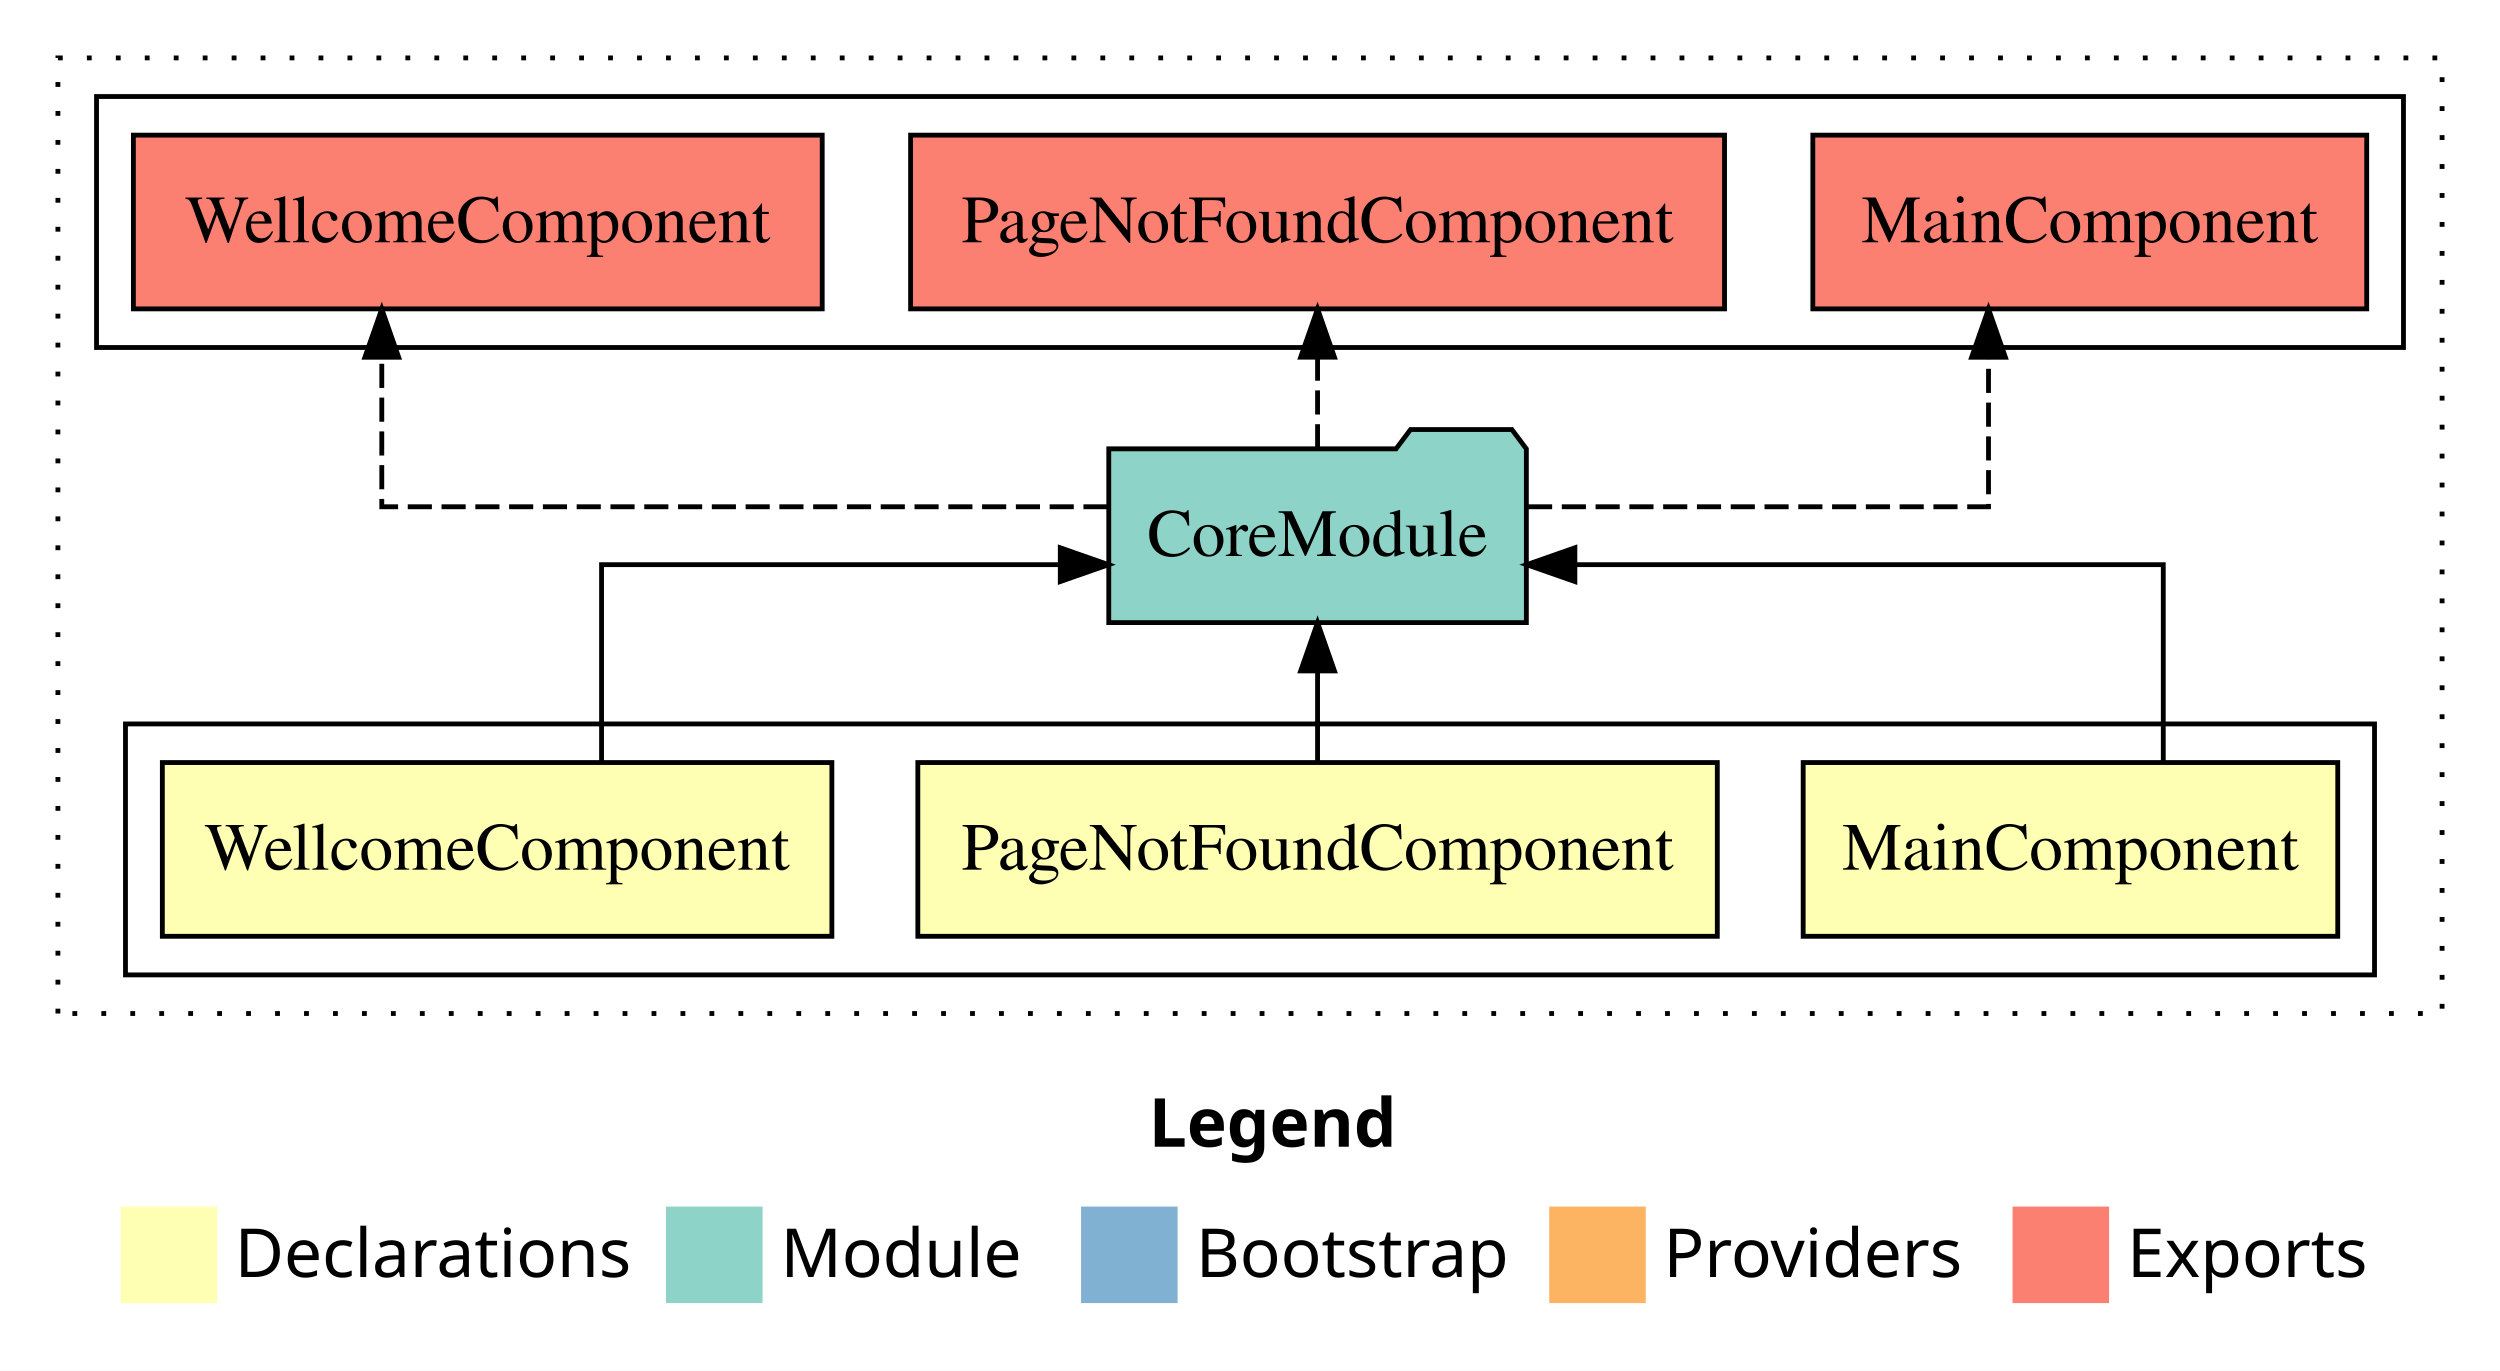
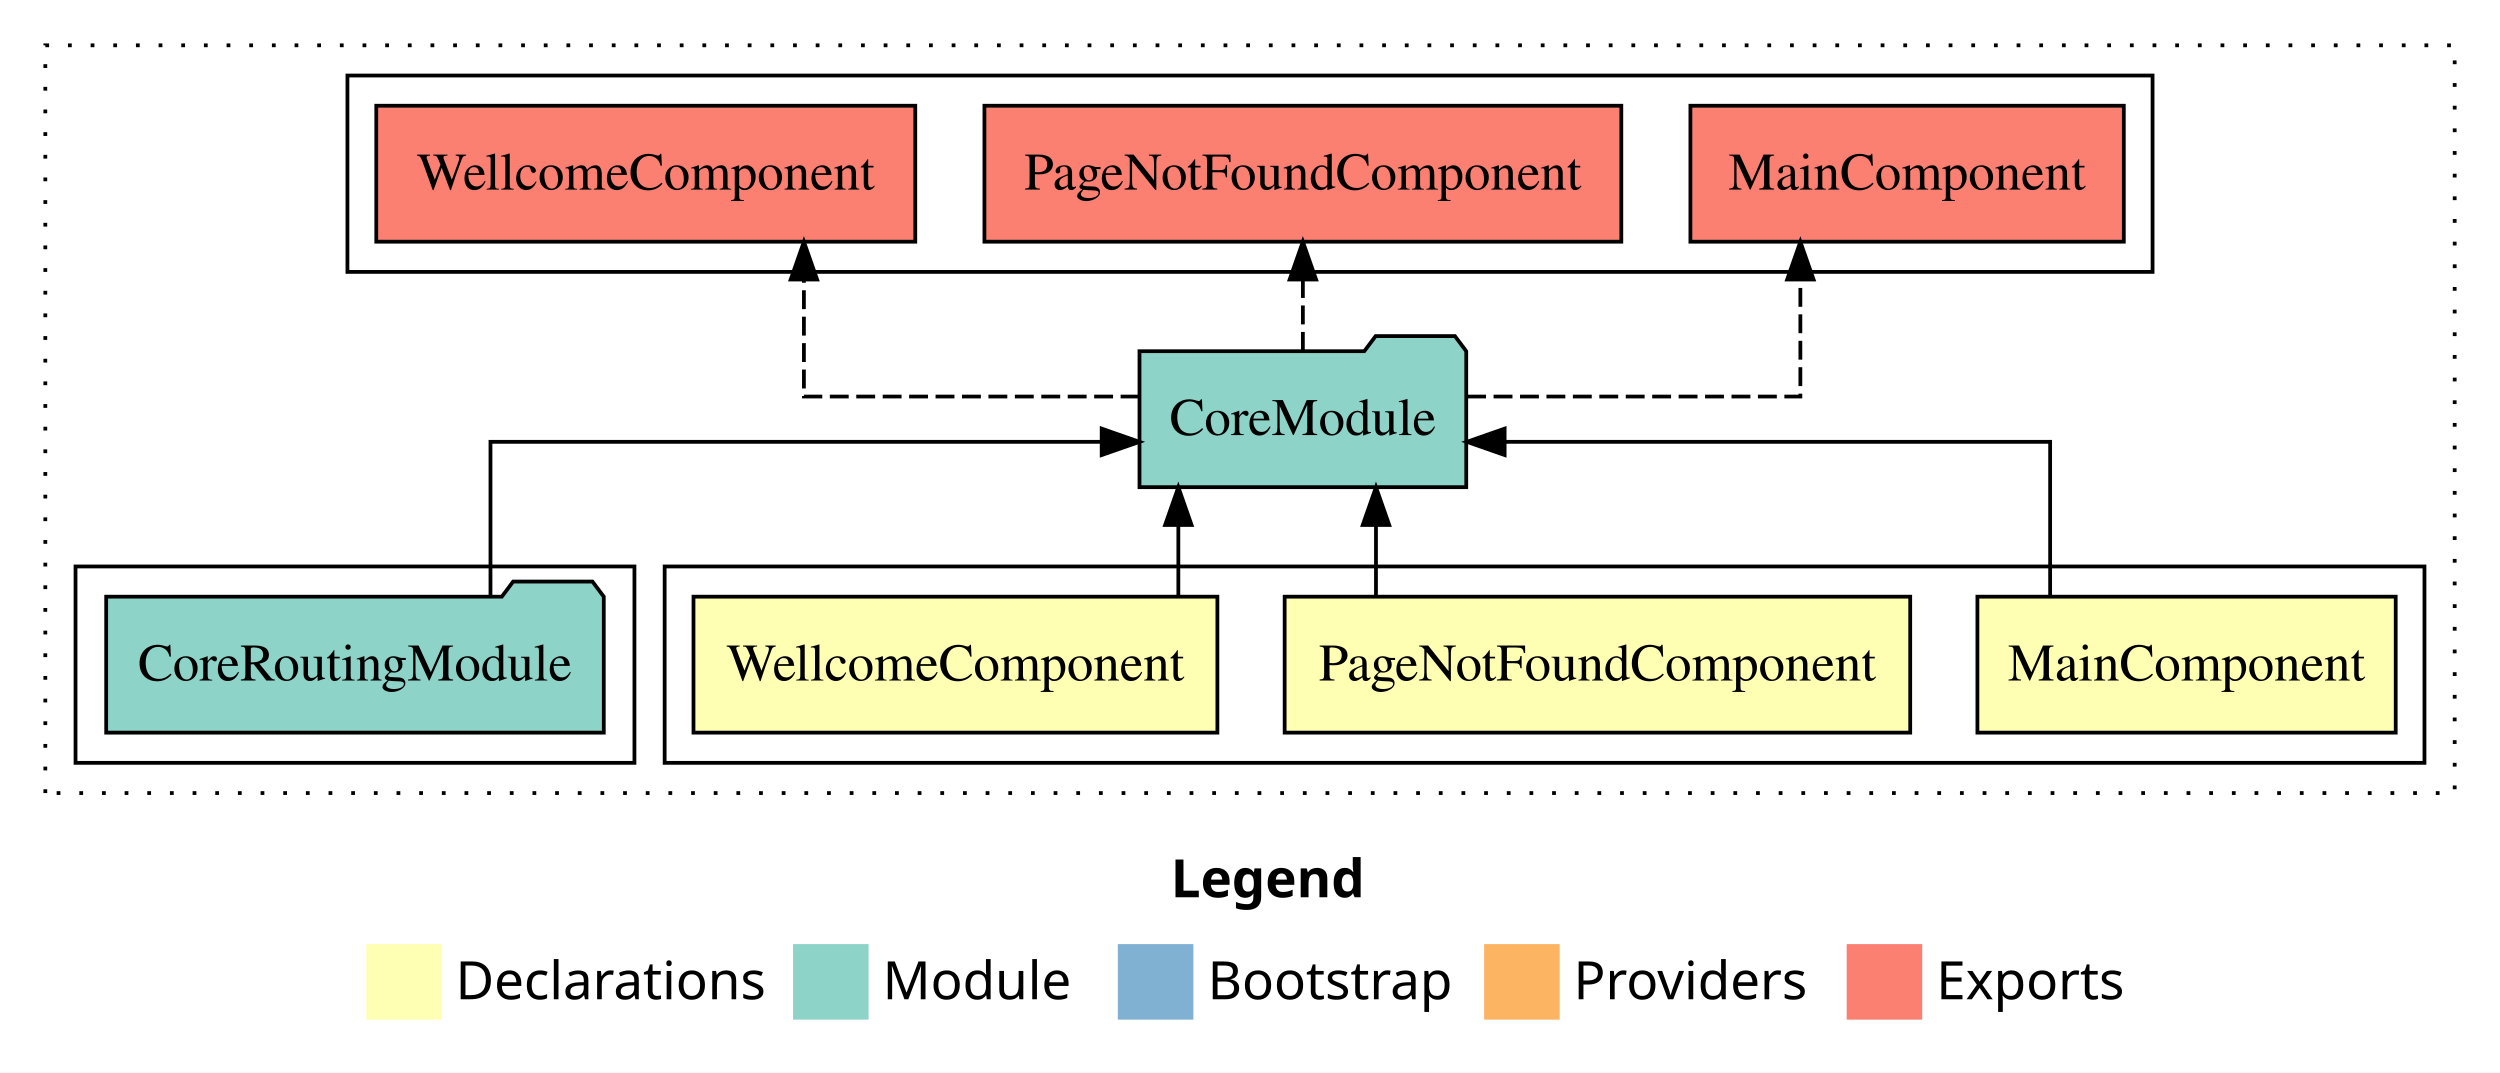
- <svg xmlns="http://www.w3.org/2000/svg" width="518pt" height="284pt" viewBox="0.00 0.00 518.00 284.00">
+ <svg xmlns="http://www.w3.org/2000/svg" width="662pt" height="284pt" viewBox="0.00 0.00 662.00 284.00">
  <g id="graph0" class="graph" transform="scale(1 1) rotate(0) translate(4 280)">
-     <polygon fill="#ffffff" stroke="transparent" points="-4,4 -4,-280 514,-280 514,4 -4,4" />
-     <text text-anchor="start" x="234.009" y="-42.4" font-family="sans-serif" font-weight="bold" font-size="14.00" fill="#000000">Legend</text>
-     <polygon fill="#ffffb3" stroke="transparent" points="21,-10 21,-30 41,-30 41,-10 21,-10" />
-     <text text-anchor="start" x="44.629" y="-15.4" font-family="sans-serif" font-size="14.00" fill="#000000">  Declarations</text>
-     <polygon fill="#8dd3c7" stroke="transparent" points="134,-10 134,-30 154,-30 154,-10 134,-10" />
-     <text text-anchor="start" x="157.725" y="-15.4" font-family="sans-serif" font-size="14.00" fill="#000000">  Module</text>
-     <polygon fill="#80b1d3" stroke="transparent" points="220,-10 220,-30 240,-30 240,-10 220,-10" />
-     <text text-anchor="start" x="243.781" y="-15.4" font-family="sans-serif" font-size="14.00" fill="#000000">  Bootstrap</text>
-     <polygon fill="#fdb462" stroke="transparent" points="317,-10 317,-30 337,-30 337,-10 317,-10" />
-     <text text-anchor="start" x="340.673" y="-15.4" font-family="sans-serif" font-size="14.00" fill="#000000">  Providers</text>
-     <polygon fill="#fb8072" stroke="transparent" points="413,-10 413,-30 433,-30 433,-10 413,-10" />
-     <text text-anchor="start" x="436.726" y="-15.4" font-family="sans-serif" font-size="14.00" fill="#000000">  Exports</text>
+     <polygon fill="#ffffff" stroke="transparent" points="-4,4 -4,-280 658,-280 658,4 -4,4" />
+     <text text-anchor="start" x="306.009" y="-42.4" font-family="sans-serif" font-weight="bold" font-size="14.00" fill="#000000">Legend</text>
+     <polygon fill="#ffffb3" stroke="transparent" points="93,-10 93,-30 113,-30 113,-10 93,-10" />
+     <text text-anchor="start" x="116.629" y="-15.4" font-family="sans-serif" font-size="14.00" fill="#000000">  Declarations</text>
+     <polygon fill="#8dd3c7" stroke="transparent" points="206,-10 206,-30 226,-30 226,-10 206,-10" />
+     <text text-anchor="start" x="229.725" y="-15.4" font-family="sans-serif" font-size="14.00" fill="#000000">  Module</text>
+     <polygon fill="#80b1d3" stroke="transparent" points="292,-10 292,-30 312,-30 312,-10 292,-10" />
+     <text text-anchor="start" x="315.781" y="-15.4" font-family="sans-serif" font-size="14.00" fill="#000000">  Bootstrap</text>
+     <polygon fill="#fdb462" stroke="transparent" points="389,-10 389,-30 409,-30 409,-10 389,-10" />
+     <text text-anchor="start" x="412.673" y="-15.4" font-family="sans-serif" font-size="14.00" fill="#000000">  Providers</text>
+     <polygon fill="#fb8072" stroke="transparent" points="485,-10 485,-30 505,-30 505,-10 485,-10" />
+     <text text-anchor="start" x="508.726" y="-15.4" font-family="sans-serif" font-size="14.00" fill="#000000">  Exports</text>
    <g id="clust1" class="cluster">
-       <polygon fill="none" stroke="#000000" stroke-dasharray="1,5" points="8,-70 8,-268 502,-268 502,-70 8,-70" />
+       <polygon fill="none" stroke="#000000" stroke-dasharray="1,5" points="8,-70 8,-268 646,-268 646,-70 8,-70" />
    </g>
    <g id="clust2" class="cluster">
-       <polygon fill="none" stroke="#000000" points="22,-78 22,-130 488,-130 488,-78 22,-78" />
+       <polygon fill="none" stroke="#000000" points="172,-78 172,-130 638,-130 638,-78 172,-78" />
+     </g>
+     <g id="clust6" class="cluster">
+       <polygon fill="none" stroke="#000000" points="16,-78 16,-130 164,-130 164,-78 16,-78" />
    </g>
    <g id="clust7" class="cluster">
-       <polygon fill="none" stroke="#000000" points="16,-208 16,-260 494,-260 494,-208 16,-208" />
+       <polygon fill="none" stroke="#000000" points="88,-208 88,-260 566,-260 566,-208 88,-208" />
    </g>
    <g id="node1" class="node">
-       <polygon fill="#ffffb3" stroke="#000000" points="480.382,-122 369.618,-122 369.618,-86 480.382,-86 480.382,-122" />
-       <text text-anchor="middle" x="425" y="-99.8" font-family="Times,serif" font-size="14.00" fill="#000000">MainComponent</text>
+       <polygon fill="#ffffb3" stroke="#000000" points="630.382,-122 519.618,-122 519.618,-86 630.382,-86 630.382,-122" />
+       <text text-anchor="middle" x="575" y="-99.8" font-family="Times,serif" font-size="14.00" fill="#000000">MainComponent</text>
    </g>
    <g id="node4" class="node">
-       <polygon fill="#8dd3c7" stroke="#000000" points="312.262,-187 309.262,-191 288.262,-191 285.262,-187 225.738,-187 225.738,-151 312.262,-151 312.262,-187" />
-       <text text-anchor="middle" x="269" y="-164.8" font-family="Times,serif" font-size="14.00" fill="#000000">CoreModule</text>
+       <polygon fill="#8dd3c7" stroke="#000000" points="384.262,-187 381.262,-191 360.262,-191 357.262,-187 297.738,-187 297.738,-151 384.262,-151 384.262,-187" />
+       <text text-anchor="middle" x="341" y="-164.8" font-family="Times,serif" font-size="14.00" fill="#000000">CoreModule</text>
    </g>
    <g id="edge1" class="edge">
-       <path fill="none" stroke="#000000" d="M444.23,-122.022C444.23,-139.373 444.23,-163 444.23,-163 444.23,-163 322.315,-163 322.315,-163" />
-       <polygon fill="#000000" stroke="#000000" points="322.315,-159.5 312.315,-163 322.315,-166.5 322.315,-159.5" />
+       <path fill="none" stroke="#000000" d="M538.875,-122.022C538.875,-139.373 538.875,-163 538.875,-163 538.875,-163 394.425,-163 394.425,-163" />
+       <polygon fill="#000000" stroke="#000000" points="394.425,-159.5 384.425,-163 394.425,-166.5 394.425,-159.5" />
    </g>
    <g id="node2" class="node">
-       <polygon fill="#ffffb3" stroke="#000000" points="351.824,-122 186.176,-122 186.176,-86 351.824,-86 351.824,-122" />
-       <text text-anchor="middle" x="269" y="-99.8" font-family="Times,serif" font-size="14.00" fill="#000000">PageNotFoundComponent</text>
+       <polygon fill="#ffffb3" stroke="#000000" points="501.824,-122 336.176,-122 336.176,-86 501.824,-86 501.824,-122" />
+       <text text-anchor="middle" x="419" y="-99.8" font-family="Times,serif" font-size="14.00" fill="#000000">PageNotFoundComponent</text>
    </g>
    <g id="edge2" class="edge">
-       <path fill="none" stroke="#000000" d="M269,-122.106C269,-122.106 269,-140.991 269,-140.991" />
-       <polygon fill="#000000" stroke="#000000" points="265.5,-140.991 269,-150.991 272.5,-140.991 265.5,-140.991" />
+       <path fill="none" stroke="#000000" d="M360.359,-122.106C360.359,-122.106 360.359,-140.991 360.359,-140.991" />
+       <polygon fill="#000000" stroke="#000000" points="356.86,-140.991 360.359,-150.991 363.86,-140.991 356.86,-140.991" />
    </g>
    <g id="node3" class="node">
-       <polygon fill="#ffffb3" stroke="#000000" points="168.363,-122 29.637,-122 29.637,-86 168.363,-86 168.363,-122" />
-       <text text-anchor="middle" x="99" y="-99.8" font-family="Times,serif" font-size="14.00" fill="#000000">WellcomeComponent</text>
+       <polygon fill="#ffffb3" stroke="#000000" points="318.363,-122 179.637,-122 179.637,-86 318.363,-86 318.363,-122" />
+       <text text-anchor="middle" x="249" y="-99.8" font-family="Times,serif" font-size="14.00" fill="#000000">WellcomeComponent</text>
    </g>
    <g id="edge3" class="edge">
-       <path fill="none" stroke="#000000" d="M120.644,-122.022C120.644,-139.373 120.644,-163 120.644,-163 120.644,-163 215.69,-163 215.69,-163" />
-       <polygon fill="#000000" stroke="#000000" points="215.69,-166.5 225.69,-163 215.69,-159.5 215.69,-166.5" />
+       <path fill="none" stroke="#000000" d="M308.025,-122.106C308.025,-122.106 308.025,-140.991 308.025,-140.991" />
+       <polygon fill="#000000" stroke="#000000" points="304.525,-140.991 308.025,-150.991 311.525,-140.991 304.525,-140.991" />
+     </g>
+     <g id="node6" class="node">
+       <polygon fill="#fb8072" stroke="#000000" points="558.383,-252 443.617,-252 443.617,-216 558.383,-216 558.383,-252" />
+       <text text-anchor="middle" x="501" y="-229.8" font-family="Times,serif" font-size="14.00" fill="#000000">MainComponent </text>
+     </g>
+     <g id="edge5" class="edge">
+       <path fill="none" stroke="#000000" stroke-dasharray="5,2" d="M384.5,-175C422.872,-175 472.736,-175 472.736,-175 472.736,-175 472.736,-205.977 472.736,-205.977" />
+       <polygon fill="#000000" stroke="#000000" points="469.236,-205.977 472.736,-215.977 476.236,-205.977 469.236,-205.977" />
+     </g>
+     <g id="node7" class="node">
+       <polygon fill="#fb8072" stroke="#000000" points="425.324,-252 256.676,-252 256.676,-216 425.324,-216 425.324,-252" />
+       <text text-anchor="middle" x="341" y="-229.8" font-family="Times,serif" font-size="14.00" fill="#000000">PageNotFoundComponent </text>
+     </g>
+     <g id="edge6" class="edge">
+       <path fill="none" stroke="#000000" stroke-dasharray="5,2" d="M341,-187.106C341,-187.106 341,-205.991 341,-205.991" />
+       <polygon fill="#000000" stroke="#000000" points="337.5,-205.991 341,-215.991 344.5,-205.991 337.5,-205.991" />
+     </g>
+     <g id="node8" class="node">
+       <polygon fill="#fb8072" stroke="#000000" points="238.363,-252 95.637,-252 95.637,-216 238.363,-216 238.363,-252" />
+       <text text-anchor="middle" x="167" y="-229.8" font-family="Times,serif" font-size="14.00" fill="#000000">WellcomeComponent </text>
+     </g>
+     <g id="edge7" class="edge">
+       <path fill="none" stroke="#000000" stroke-dasharray="5,2" d="M297.737,-175C259.204,-175 208.875,-175 208.875,-175 208.875,-175 208.875,-205.977 208.875,-205.977" />
+       <polygon fill="#000000" stroke="#000000" points="205.375,-205.977 208.875,-215.977 212.375,-205.977 205.375,-205.977" />
    </g>
    <g id="node5" class="node">
-       <polygon fill="#fb8072" stroke="#000000" points="486.383,-252 371.617,-252 371.617,-216 486.383,-216 486.383,-252" />
-       <text text-anchor="middle" x="429" y="-229.8" font-family="Times,serif" font-size="14.00" fill="#000000">MainComponent </text>
+       <polygon fill="#8dd3c7" stroke="#000000" points="155.88,-122 152.88,-126 131.88,-126 128.88,-122 24.12,-122 24.12,-86 155.88,-86 155.88,-122" />
+       <text text-anchor="middle" x="90" y="-99.8" font-family="Times,serif" font-size="14.00" fill="#000000">CoreRoutingModule</text>
    </g>
    <g id="edge4" class="edge">
-       <path fill="none" stroke="#000000" stroke-dasharray="5,2" d="M312.605,-175C353.375,-175 408.02,-175 408.02,-175 408.02,-175 408.02,-205.977 408.02,-205.977" />
-       <polygon fill="#000000" stroke="#000000" points="404.52,-205.977 408.02,-215.977 411.52,-205.977 404.52,-205.977" />
-     </g>
-     <g id="node6" class="node">
-       <polygon fill="#fb8072" stroke="#000000" points="353.324,-252 184.676,-252 184.676,-216 353.324,-216 353.324,-252" />
-       <text text-anchor="middle" x="269" y="-229.8" font-family="Times,serif" font-size="14.00" fill="#000000">PageNotFoundComponent </text>
-     </g>
-     <g id="edge5" class="edge">
-       <path fill="none" stroke="#000000" stroke-dasharray="5,2" d="M269,-187.106C269,-187.106 269,-205.991 269,-205.991" />
-       <polygon fill="#000000" stroke="#000000" points="265.5,-205.991 269,-215.991 272.5,-205.991 265.5,-205.991" />
-     </g>
-     <g id="node7" class="node">
-       <polygon fill="#fb8072" stroke="#000000" points="166.363,-252 23.637,-252 23.637,-216 166.363,-216 166.363,-252" />
-       <text text-anchor="middle" x="95" y="-229.8" font-family="Times,serif" font-size="14.00" fill="#000000">WellcomeComponent </text>
-     </g>
-     <g id="edge6" class="edge">
-       <path fill="none" stroke="#000000" stroke-dasharray="5,2" d="M225.487,-175C168.32,-175 75.106,-175 75.106,-175 75.106,-175 75.106,-205.977 75.106,-205.977" />
-       <polygon fill="#000000" stroke="#000000" points="71.606,-205.977 75.106,-215.977 78.606,-205.977 71.606,-205.977" />
+       <path fill="none" stroke="#000000" d="M125.879,-122.022C125.879,-139.373 125.879,-163 125.879,-163 125.879,-163 287.726,-163 287.726,-163" />
+       <polygon fill="#000000" stroke="#000000" points="287.726,-166.5 297.726,-163 287.726,-159.5 287.726,-166.5" />
    </g>
  </g>
</svg>
